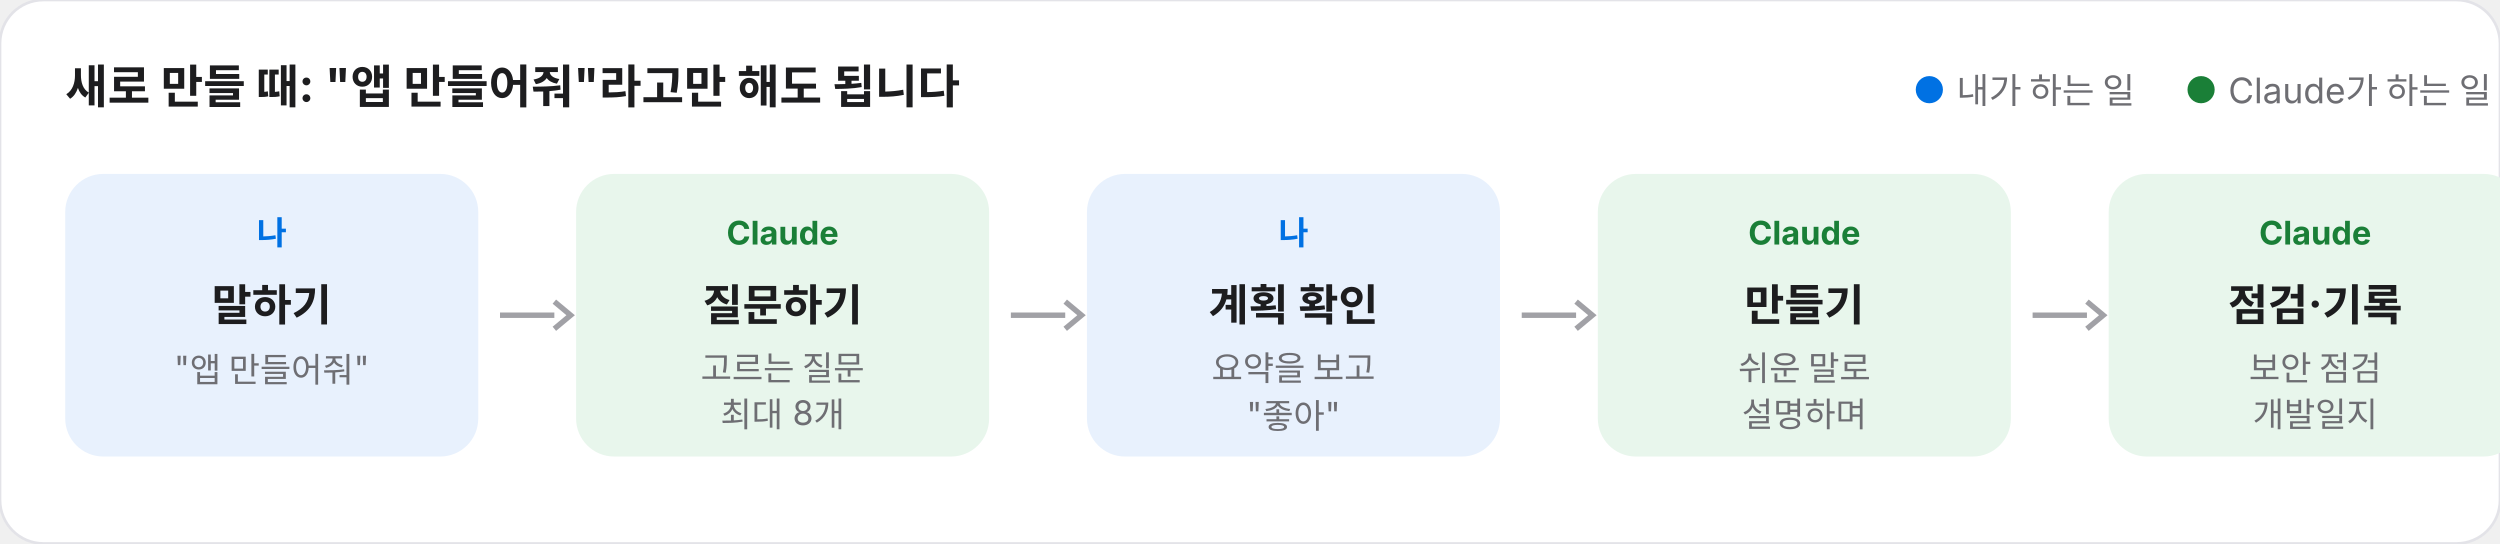
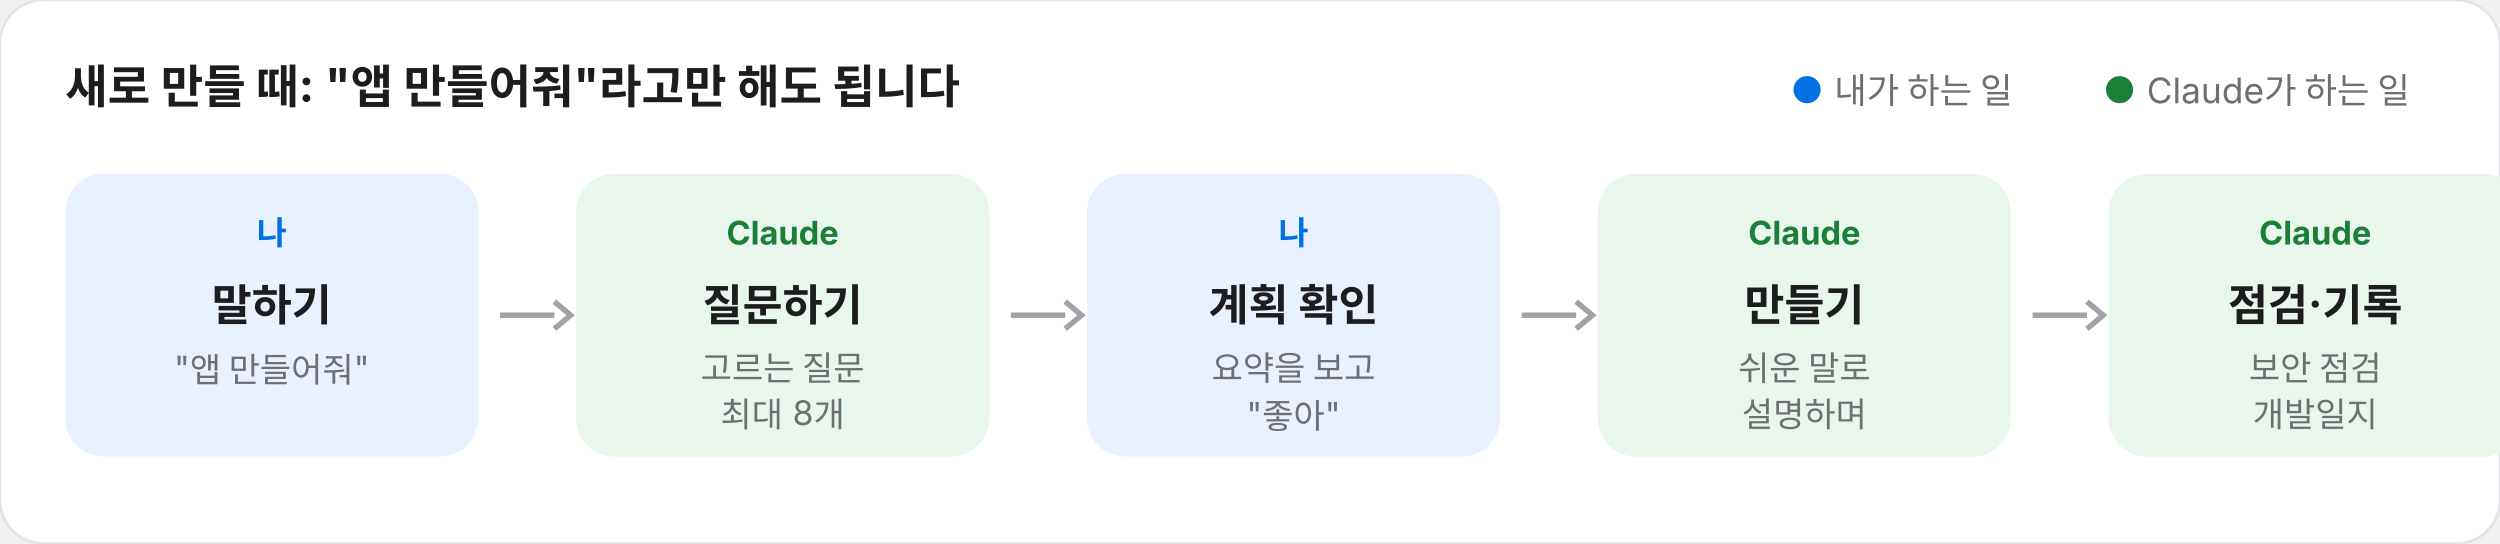
- <svg xmlns="http://www.w3.org/2000/svg" width="920" height="200" viewBox="0 0 920 200" font-family="-apple-system, BlinkMacSystemFont, 'Apple SD Gothic Neo', 'Malgun Gothic', 'Noto Sans KR', sans-serif">
+ <svg xmlns="http://www.w3.org/2000/svg" width="920" height="200" viewBox="0 0 920 200" font-family="-apple-system, BlinkMacSystemFont, 'Segoe UI', 'Apple SD Gothic Neo', 'Malgun Gothic', 'Noto Sans KR', sans-serif">
  <rect width="920" height="200" rx="16" fill="#ffffff" stroke="#e3e3e8" />
  <text x="24" y="38" font-size="17" font-weight="700" fill="#1d1d1f">새로 만들 때: "앱 만들어줘"라고만 해도 됩니다</text>
-   <circle cx="710" cy="33" r="5" fill="#0071e3" />
-   <text x="720" y="38" font-size="13" fill="#6e6e73">내가 하는 일</text>
-   <circle cx="810" cy="33" r="5" fill="#1a7f37" />
-   <text x="820" y="38" font-size="13" fill="#6e6e73">Claude가 하는 일</text>
+   <circle cx="665" cy="33" r="5" fill="#0071e3" />
+   <text x="675" y="38" font-size="13" fill="#6e6e73">내가 하는 일</text>
+   <circle cx="780" cy="33" r="5" fill="#1a7f37" />
+   <text x="790" y="38" font-size="13" fill="#6e6e73">Claude가 하는 일</text>
  <rect x="24" y="64" width="152" height="104" rx="14" fill="#e8f1fd" />
  <text x="100" y="90" font-size="12" font-weight="700" fill="#0071e3" text-anchor="middle">나</text>
  <text x="100" y="118" font-size="16" font-weight="700" fill="#1d1d1f" text-anchor="middle">말하기</text>
  <text x="100" y="140" font-size="12.5" fill="#6e6e73" text-anchor="middle">"앱 만들어줘"</text>
  <path d="M184 116 h20" stroke="#a1a1a6" stroke-width="2" />
  <path d="M204 111 l6 5 l-6 5" fill="none" stroke="#a1a1a6" stroke-width="2" />
  <rect x="212" y="64" width="152" height="104" rx="14" fill="#e8f6ec" />
  <text x="288" y="90" font-size="12" font-weight="700" fill="#1a7f37" text-anchor="middle">Claude</text>
  <text x="288" y="118" font-size="16" font-weight="700" fill="#1d1d1f" text-anchor="middle">질문하기</text>
  <text x="288" y="140" font-size="12.5" fill="#6e6e73" text-anchor="middle">고르는 질문</text>
  <text x="288" y="157" font-size="12.5" fill="#6e6e73" text-anchor="middle">최대 8개</text>
  <path d="M372 116 h20" stroke="#a1a1a6" stroke-width="2" />
  <path d="M392 111 l6 5 l-6 5" fill="none" stroke="#a1a1a6" stroke-width="2" />
  <rect x="400" y="64" width="152" height="104" rx="14" fill="#e8f1fd" />
  <text x="476" y="90" font-size="12" font-weight="700" fill="#0071e3" text-anchor="middle">나</text>
  <text x="476" y="118" font-size="16" font-weight="700" fill="#1d1d1f" text-anchor="middle">계획 확인</text>
  <text x="476" y="140" font-size="12.5" fill="#6e6e73" text-anchor="middle">요약을 보고</text>
  <text x="476" y="157" font-size="12.5" fill="#6e6e73" text-anchor="middle">"좋아"</text>
  <path d="M560 116 h20" stroke="#a1a1a6" stroke-width="2" />
  <path d="M580 111 l6 5 l-6 5" fill="none" stroke="#a1a1a6" stroke-width="2" />
  <rect x="588" y="64" width="152" height="104" rx="14" fill="#e8f6ec" />
  <text x="664" y="90" font-size="12" font-weight="700" fill="#1a7f37" text-anchor="middle">Claude</text>
  <text x="664" y="118" font-size="16" font-weight="700" fill="#1d1d1f" text-anchor="middle">만들기</text>
  <text x="664" y="140" font-size="12.5" fill="#6e6e73" text-anchor="middle">쉬운 말로</text>
  <text x="664" y="157" font-size="12.5" fill="#6e6e73" text-anchor="middle">설명하며</text>
  <path d="M748 116 h20" stroke="#a1a1a6" stroke-width="2" />
  <path d="M768 111 l6 5 l-6 5" fill="none" stroke="#a1a1a6" stroke-width="2" />
  <rect x="776" y="64" width="152" height="104" rx="14" fill="#e8f6ec" />
  <text x="852" y="90" font-size="12" font-weight="700" fill="#1a7f37" text-anchor="middle">Claude</text>
  <text x="852" y="118" font-size="16" font-weight="700" fill="#1d1d1f" text-anchor="middle">점검·기록</text>
  <text x="852" y="140" font-size="12.5" fill="#6e6e73" text-anchor="middle">보안 점검</text>
  <text x="852" y="157" font-size="12.5" fill="#6e6e73" text-anchor="middle">개발일지</text>
</svg>
